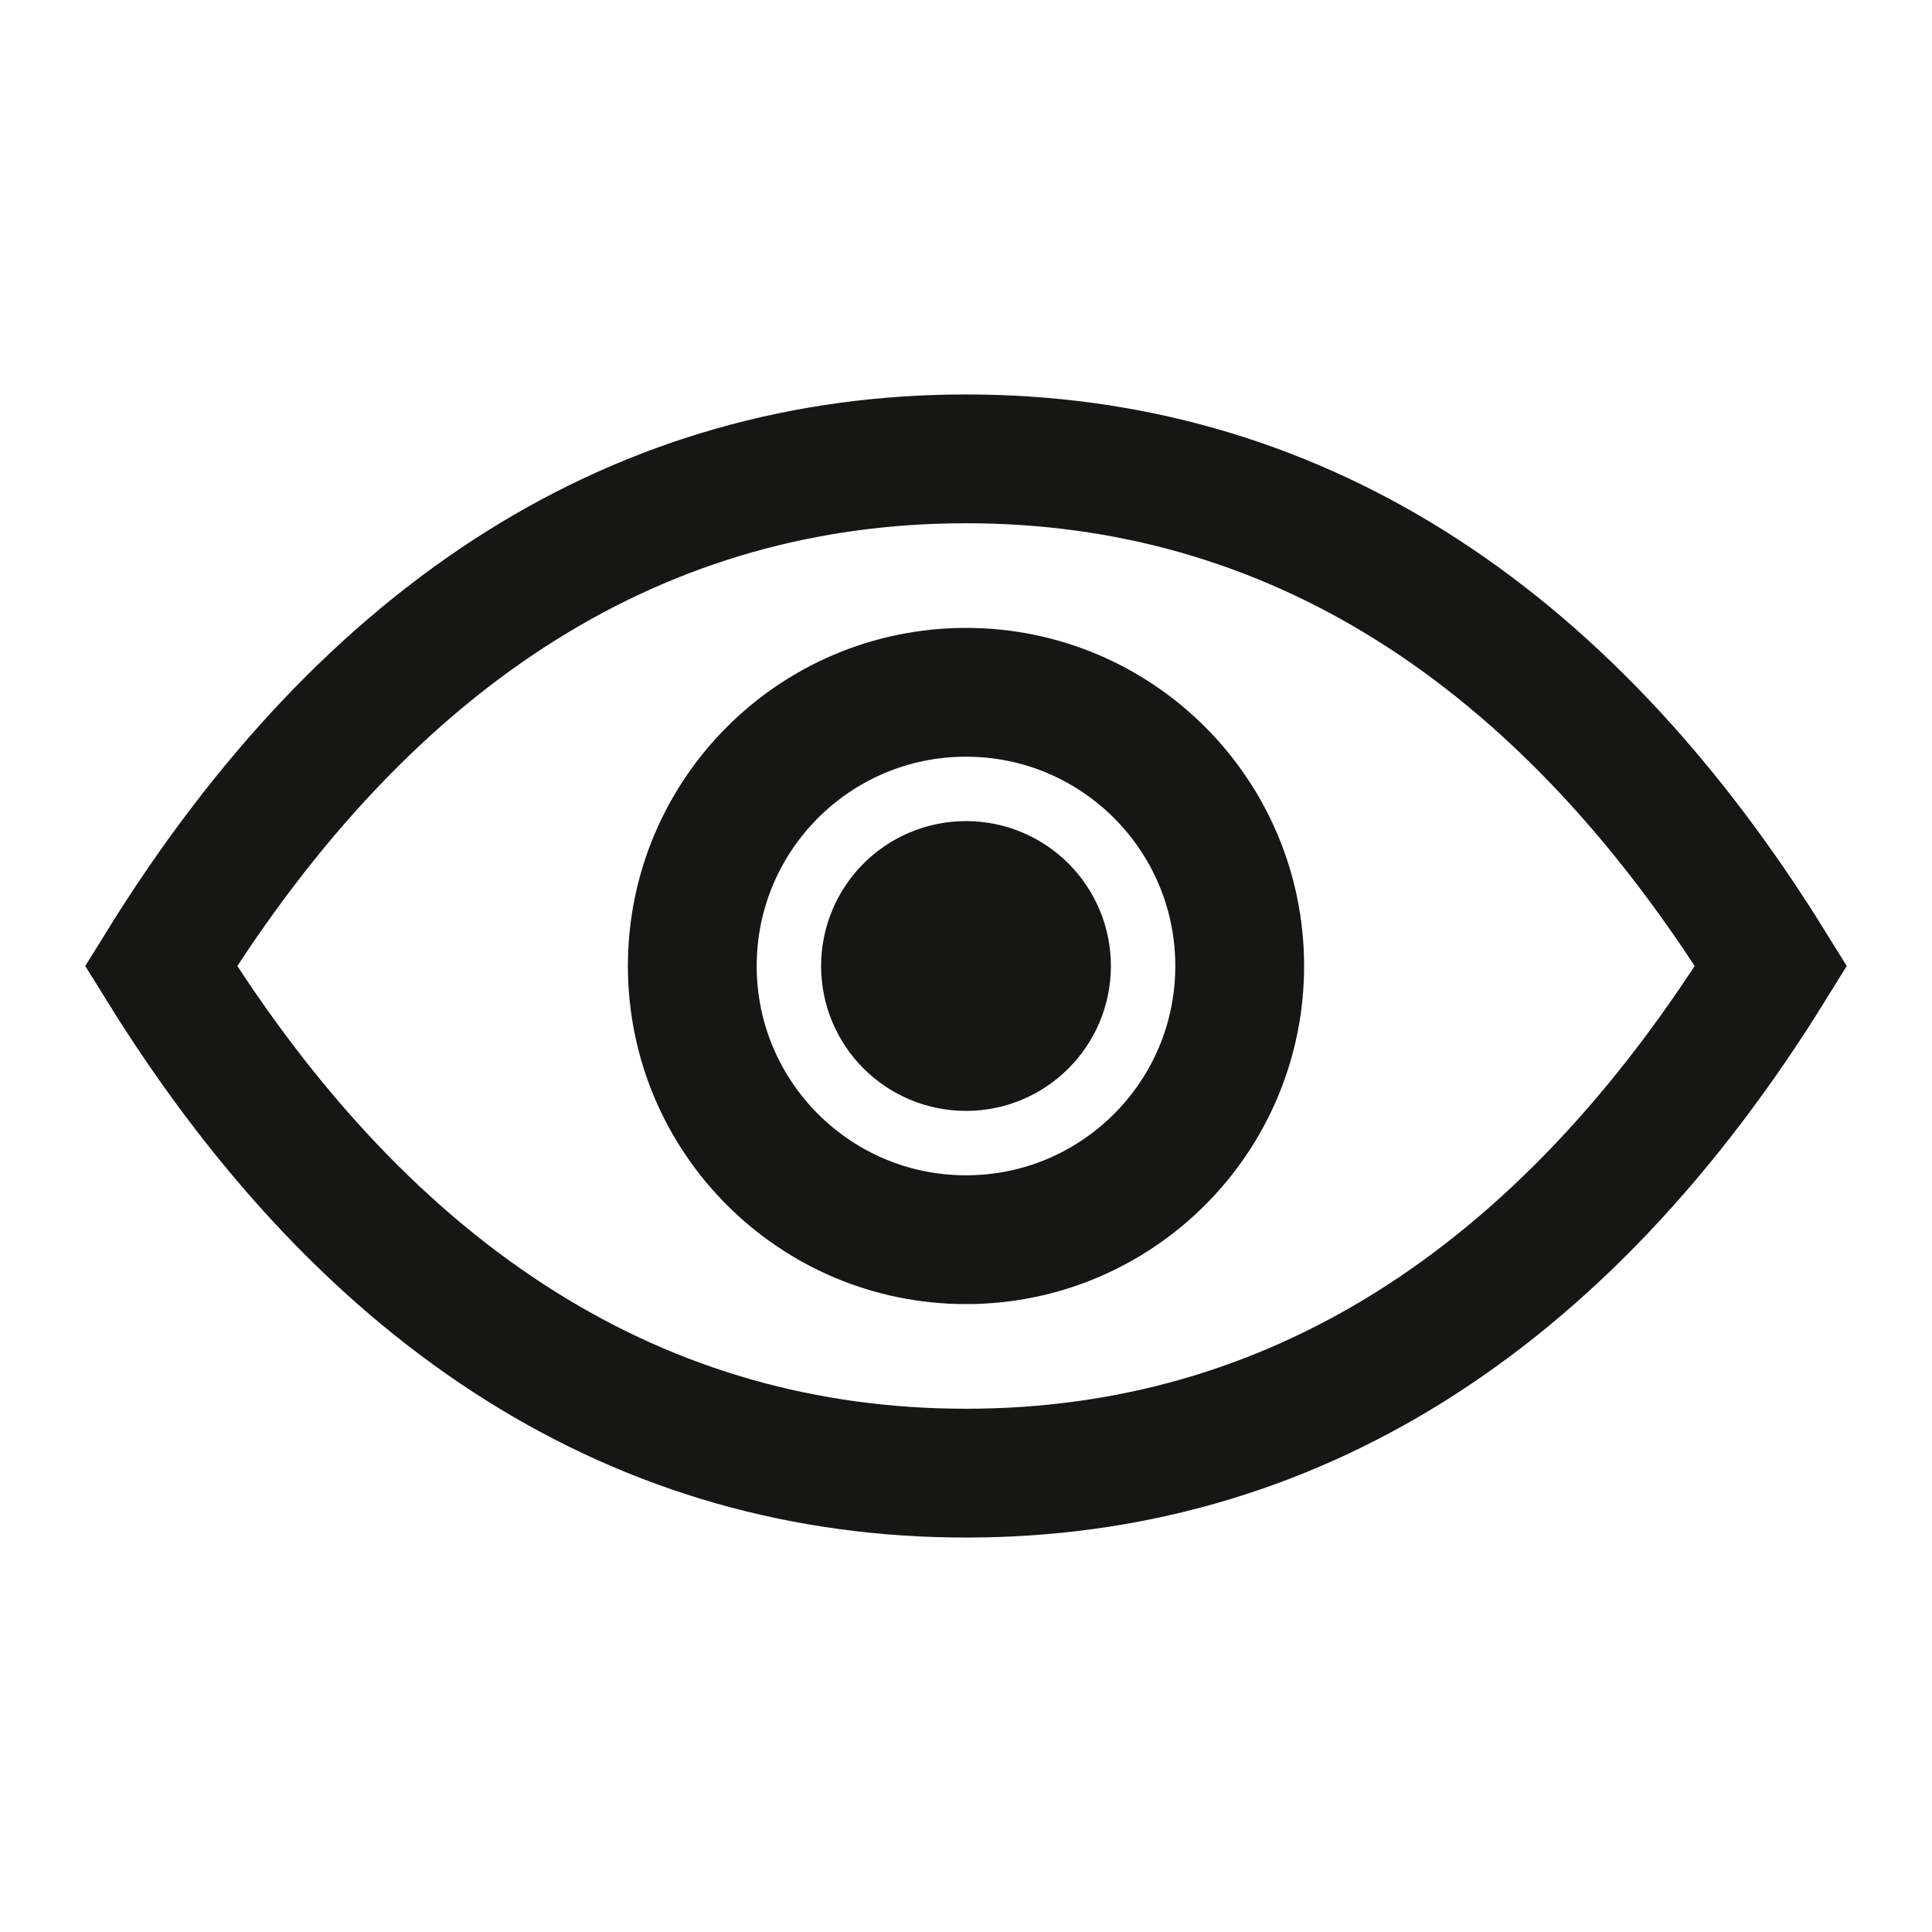
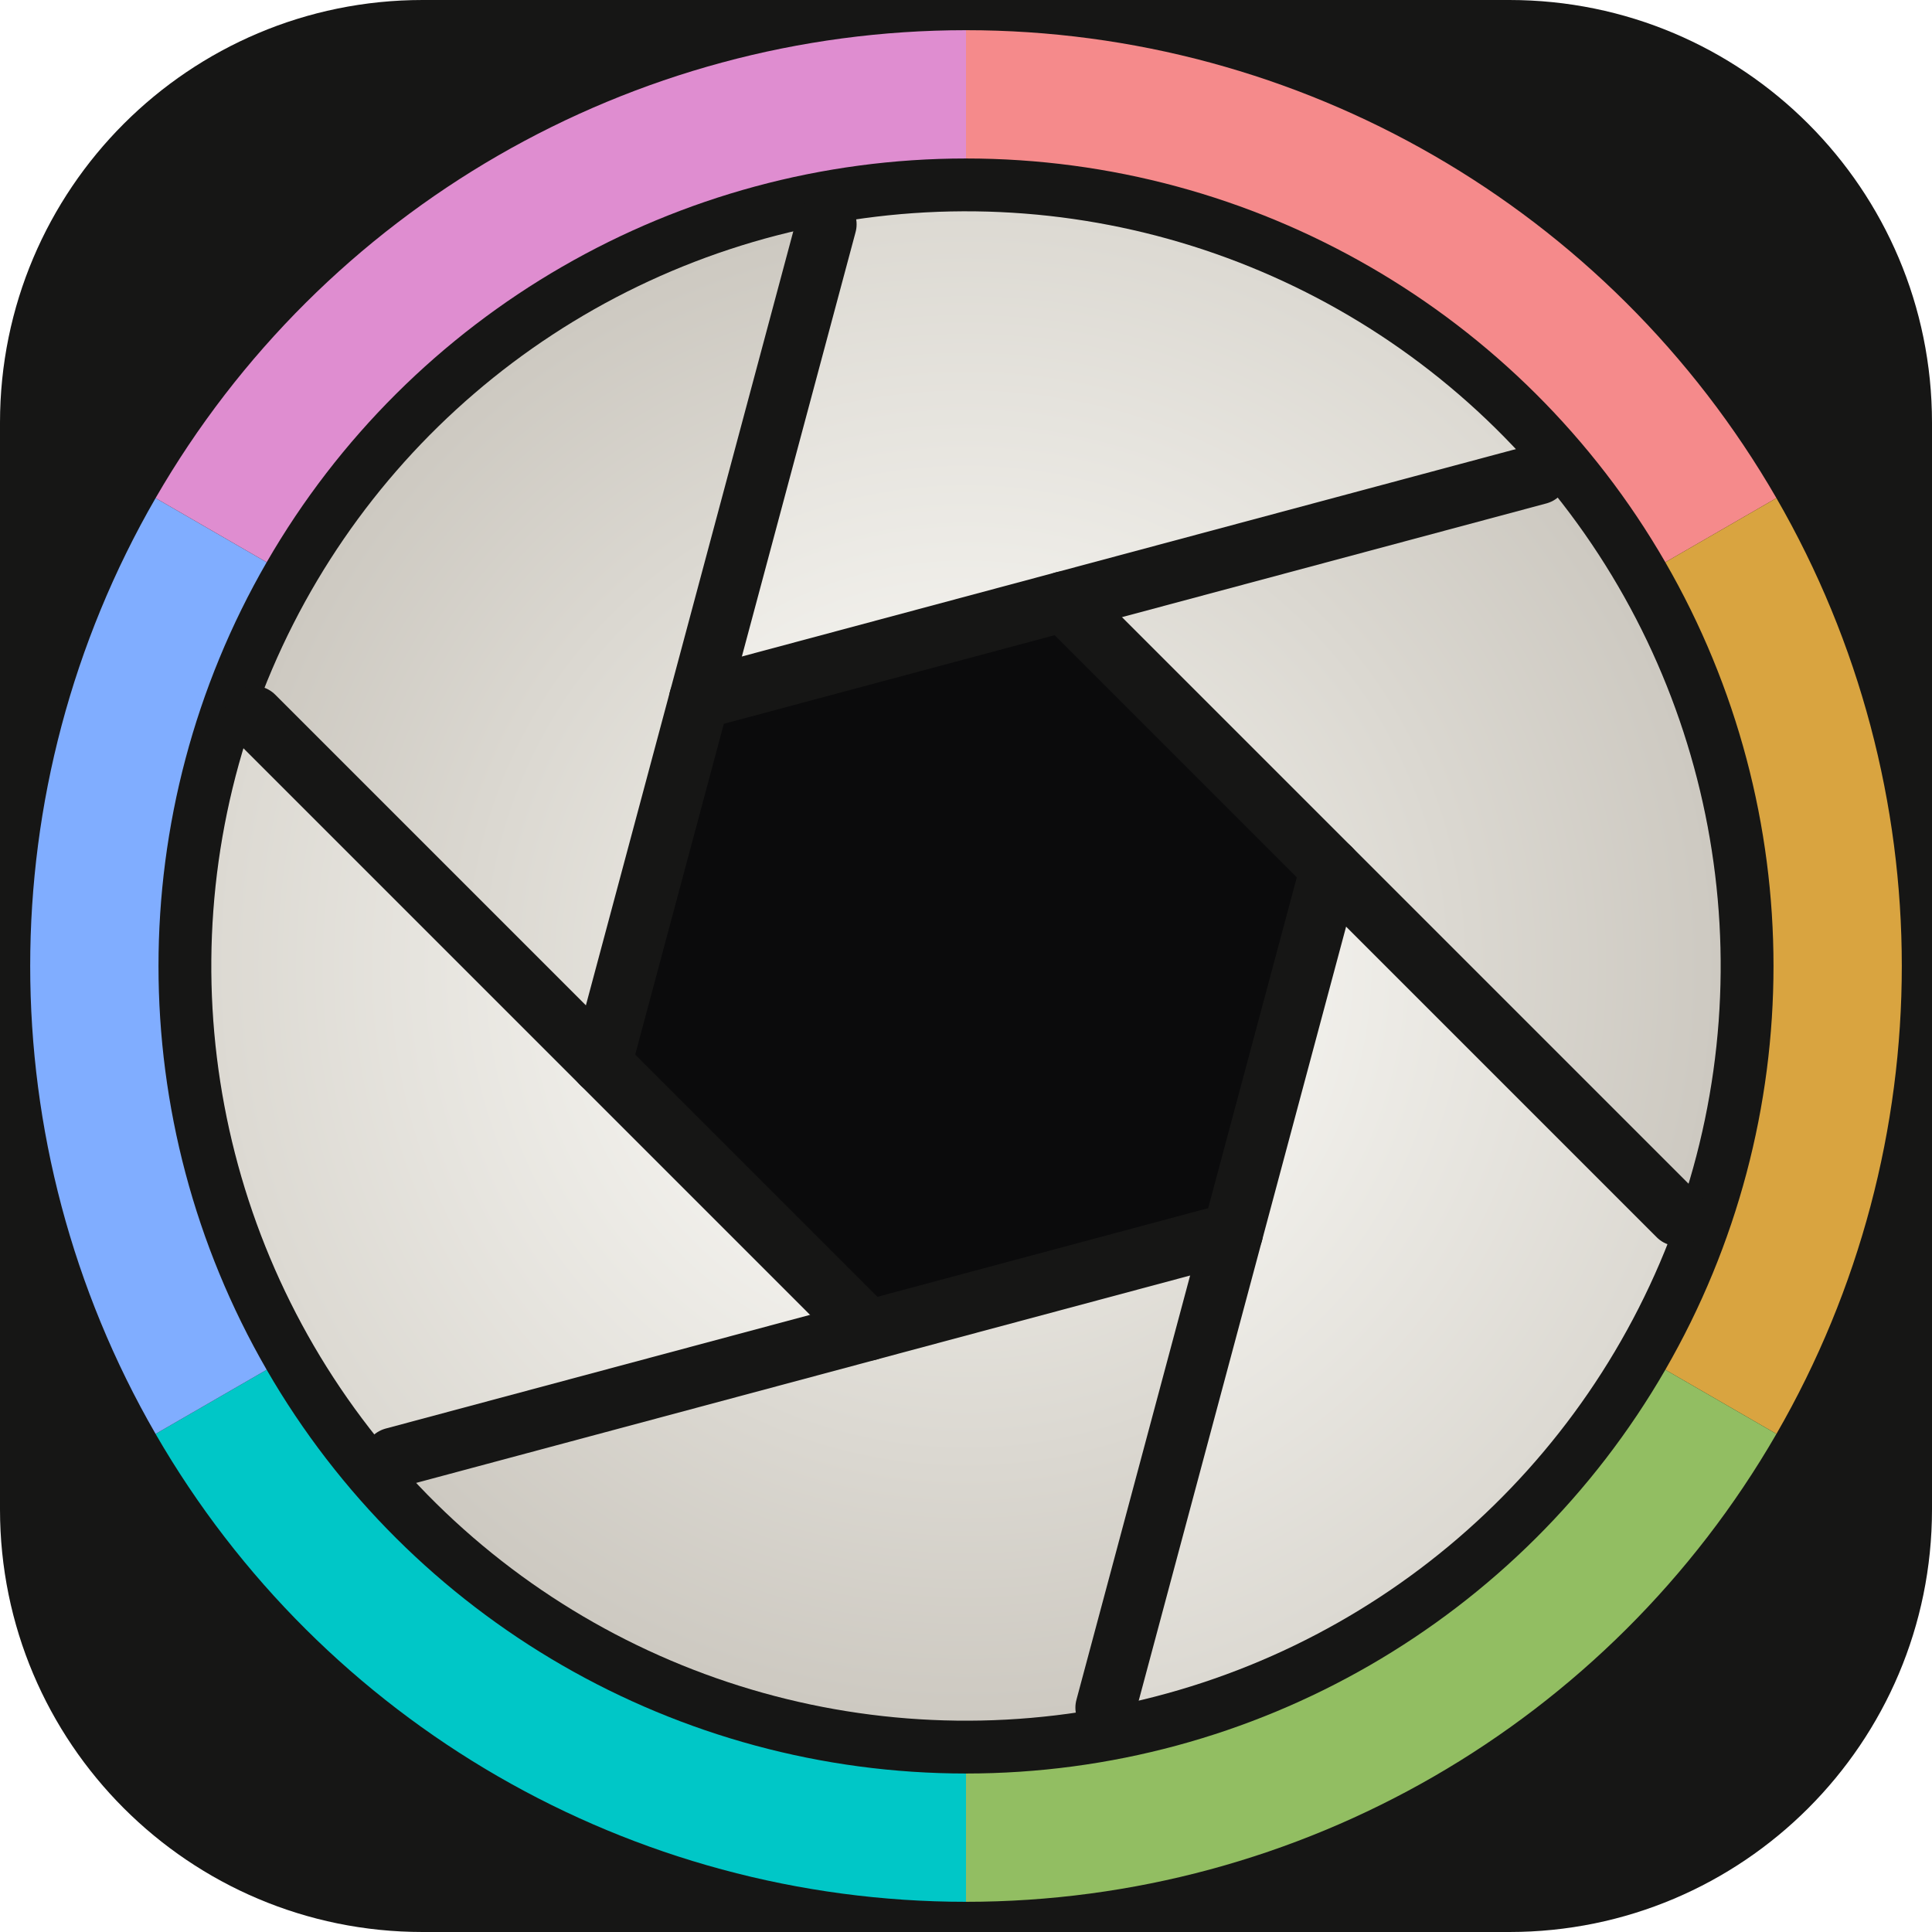
- <svg xmlns="http://www.w3.org/2000/svg" viewBox="0 0 24 24" fill="none" stroke="#161615" stroke-width="1.6">
-   <style>@media (prefers-color-scheme:dark){*{stroke:#ecebe6}.p{fill:#ecebe6}}</style>
-   <path d="M2 12c2.6-4.2 6-6.3 10-6.3s7.4 2.1 10 6.3c-2.6 4.2-6 6.3-10 6.3S4.6 16.2 2 12Z" />
-   <circle cx="12" cy="12" r="3.4" />
-   <circle class="p" cx="12" cy="12" r="1" fill="#161615" />
+ <svg xmlns="http://www.w3.org/2000/svg" viewBox="0 0 512 512">
+   <rect width="512" height="512" rx="112" fill="#161615" />
+   <defs>
+     <radialGradient id="b1" cx="256" cy="256" r="200" gradientUnits="userSpaceOnUse">
+       <stop offset=".3" stop-color="#f6f5f1" />
+       <stop offset="1" stop-color="#dcd9d2" />
+     </radialGradient>
+     <radialGradient id="b2" cx="256" cy="256" r="200" gradientUnits="userSpaceOnUse">
+       <stop offset=".3" stop-color="#e9e7e1" />
+       <stop offset="1" stop-color="#cdc9c1" />
+     </radialGradient>
+   </defs>
+   <g fill="none" stroke-width="34">
+     <path d="M256 25A231 231 0 0 1 456.05 140.5" stroke="#f58a8b" />
+     <path d="M456.05 140.5A231 231 0 0 1 456.05 371.5" stroke="#d9a440" />
+     <path d="M456.05 371.5A231 231 0 0 1 256 487" stroke="#92be62" />
+     <path d="M256 487A231 231 0 0 1 55.95 371.5" stroke="#00c7c7" />
+     <path d="M55.95 371.5A231 231 0 0 1 55.95 140.5" stroke="#80adff" />
+     <path d="M55.95 140.5A231 231 0 0 1 256 25" stroke="#df8dd0" />
+   </g>
+   <circle cx="256" cy="256" r="200" fill="#0b0b0c" />
+   <path d="M352.59 230.12L444.71 322.24A200 200 0 0 1 292.99 452.55Z" fill="url(#b1)" />
+   <path d="M326.71 326.71L292.99 452.55A200 200 0 0 1 104.28 386.31Z" fill="url(#b2)" />
+   <path d="M230.12 352.59L104.28 386.31A200 200 0 0 1 67.29 189.76Z" fill="url(#b1)" />
+   <path d="M159.41 281.88L67.29 189.76A200 200 0 0 1 219.01 59.45Z" fill="url(#b2)" />
+   <path d="M185.29 185.29L219.01 59.45A200 200 0 0 1 407.72 125.69Z" fill="url(#b1)" />
+   <path d="M281.88 159.41L407.72 125.69A200 200 0 0 1 444.71 322.24Z" fill="url(#b2)" />
+   <g stroke="#161615" stroke-opacity="1" stroke-width="16" stroke-linecap="round">
+     <path d="M281.88 159.41L444.71 322.24" />
+     <path d="M352.59 230.12L292.99 452.55" />
+     <path d="M326.71 326.71L104.28 386.31" />
+     <path d="M230.12 352.59L67.29 189.76" />
+     <path d="M159.41 281.88L219.01 59.45" />
+     <path d="M185.29 185.29L407.72 125.69" />
+   </g>
</svg>
